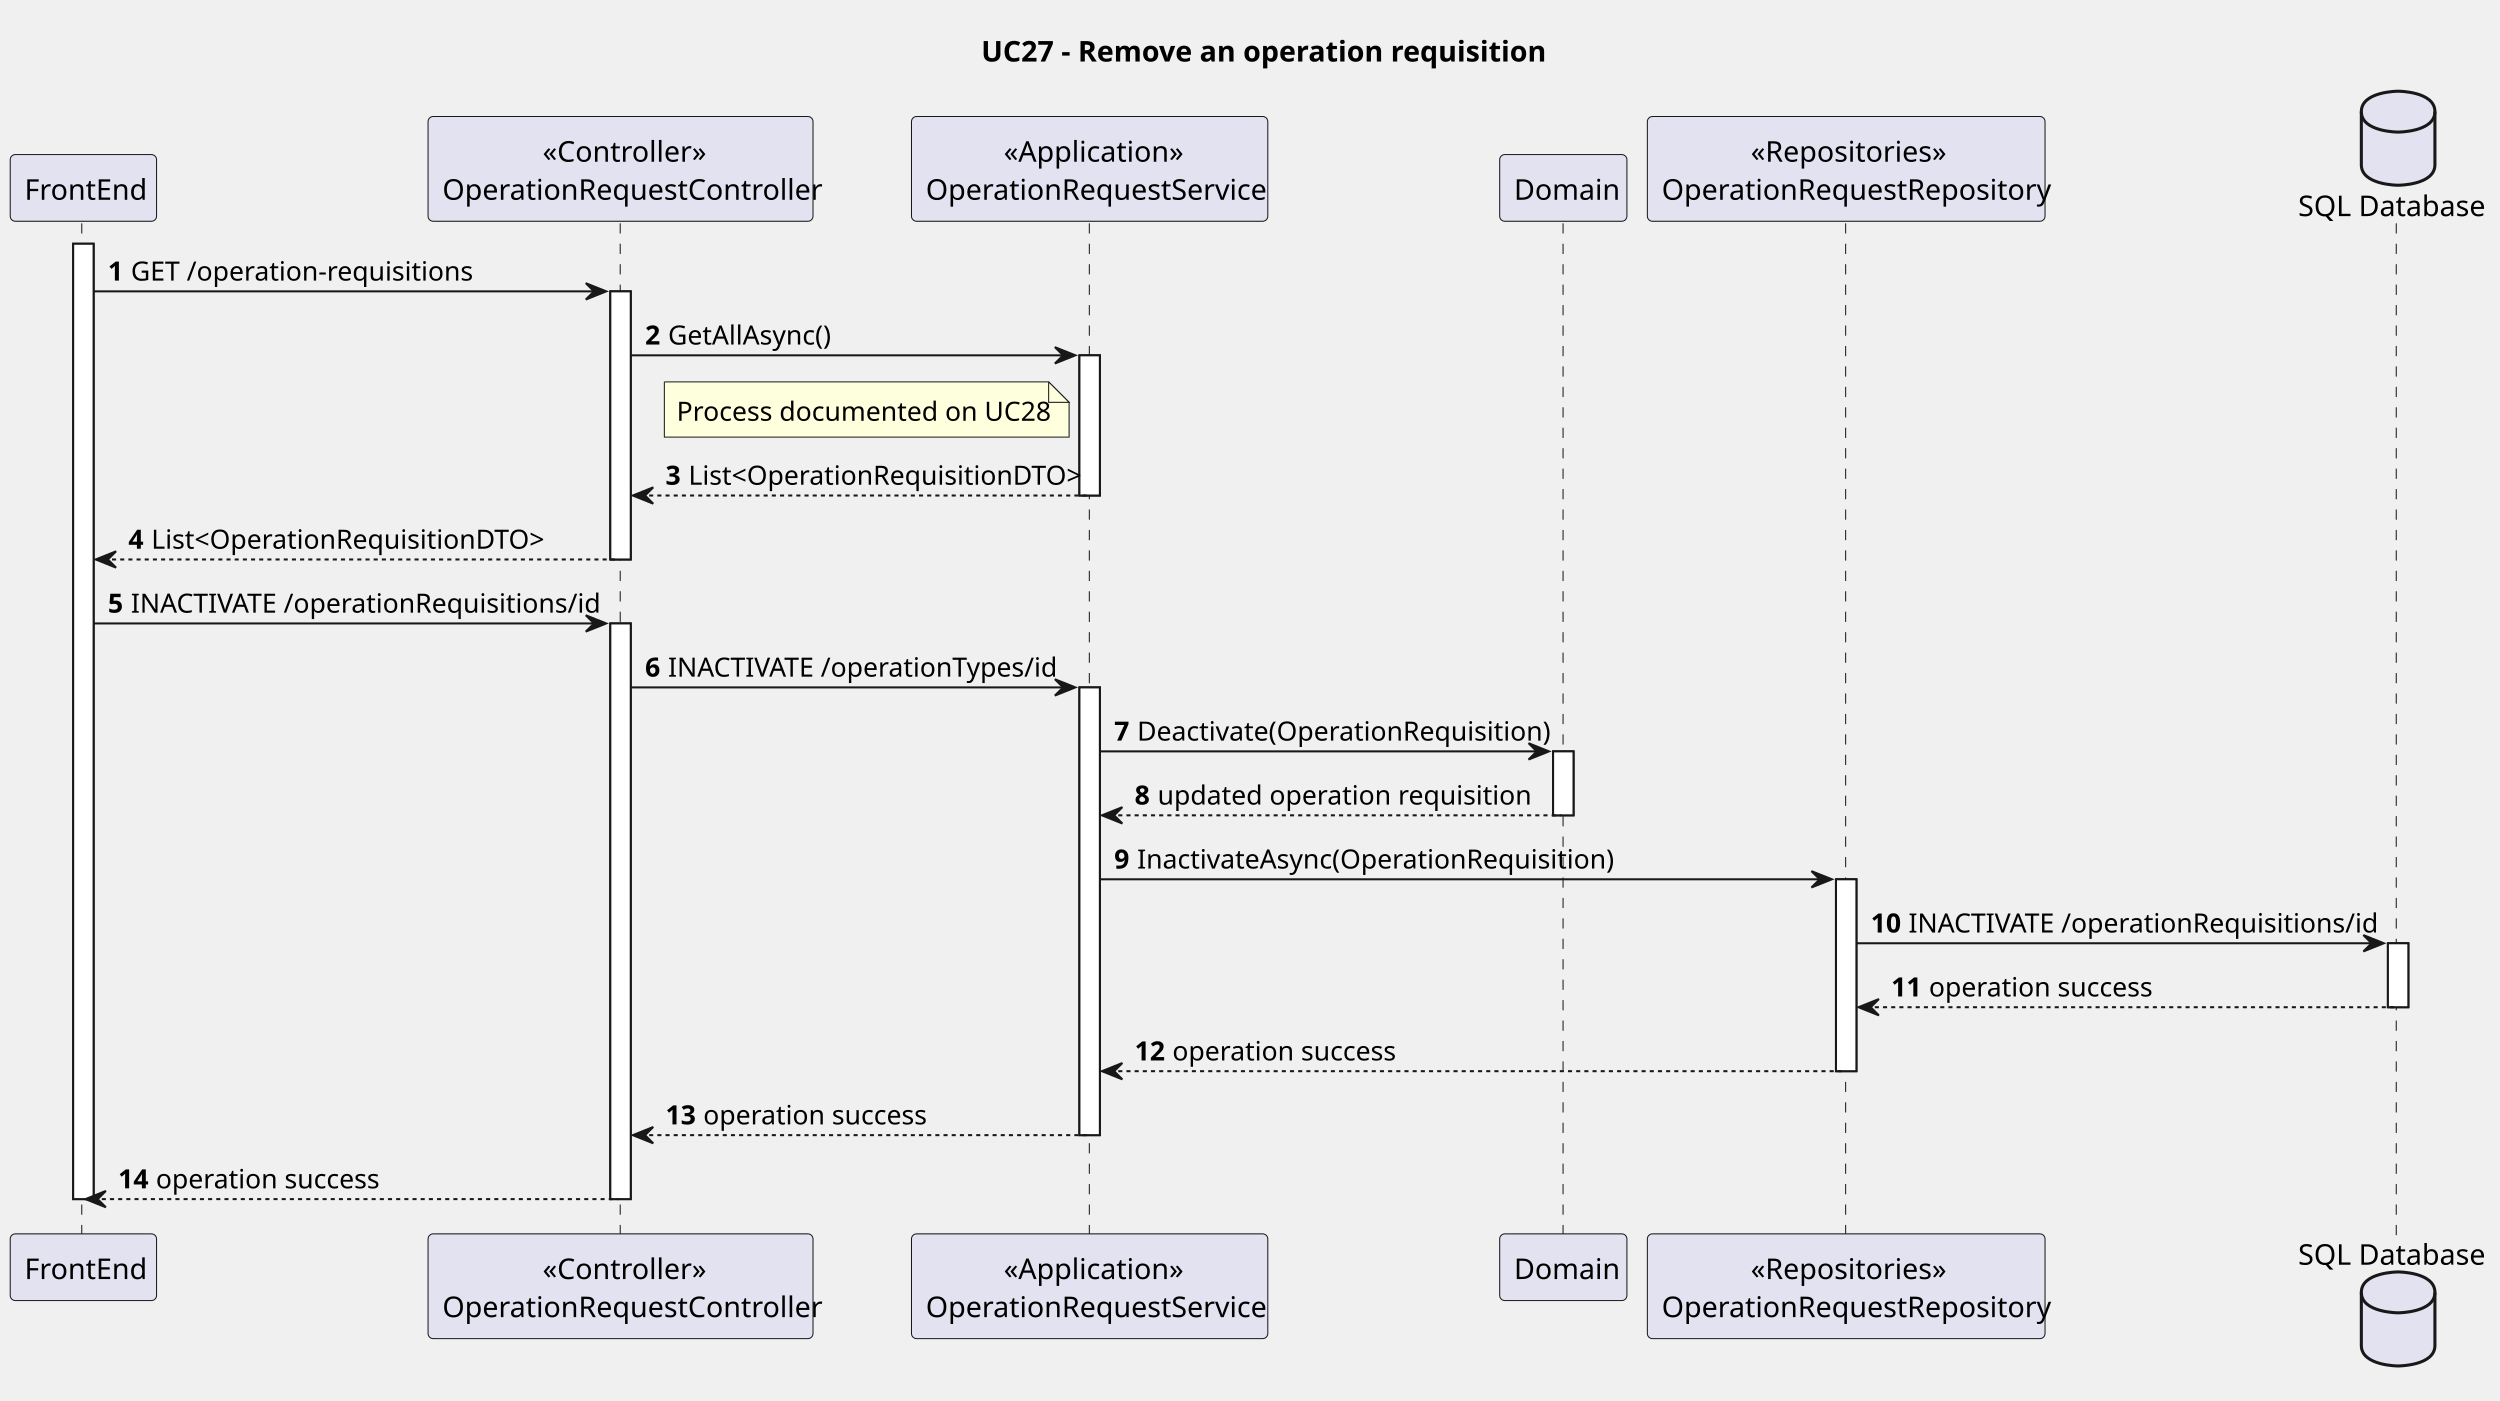
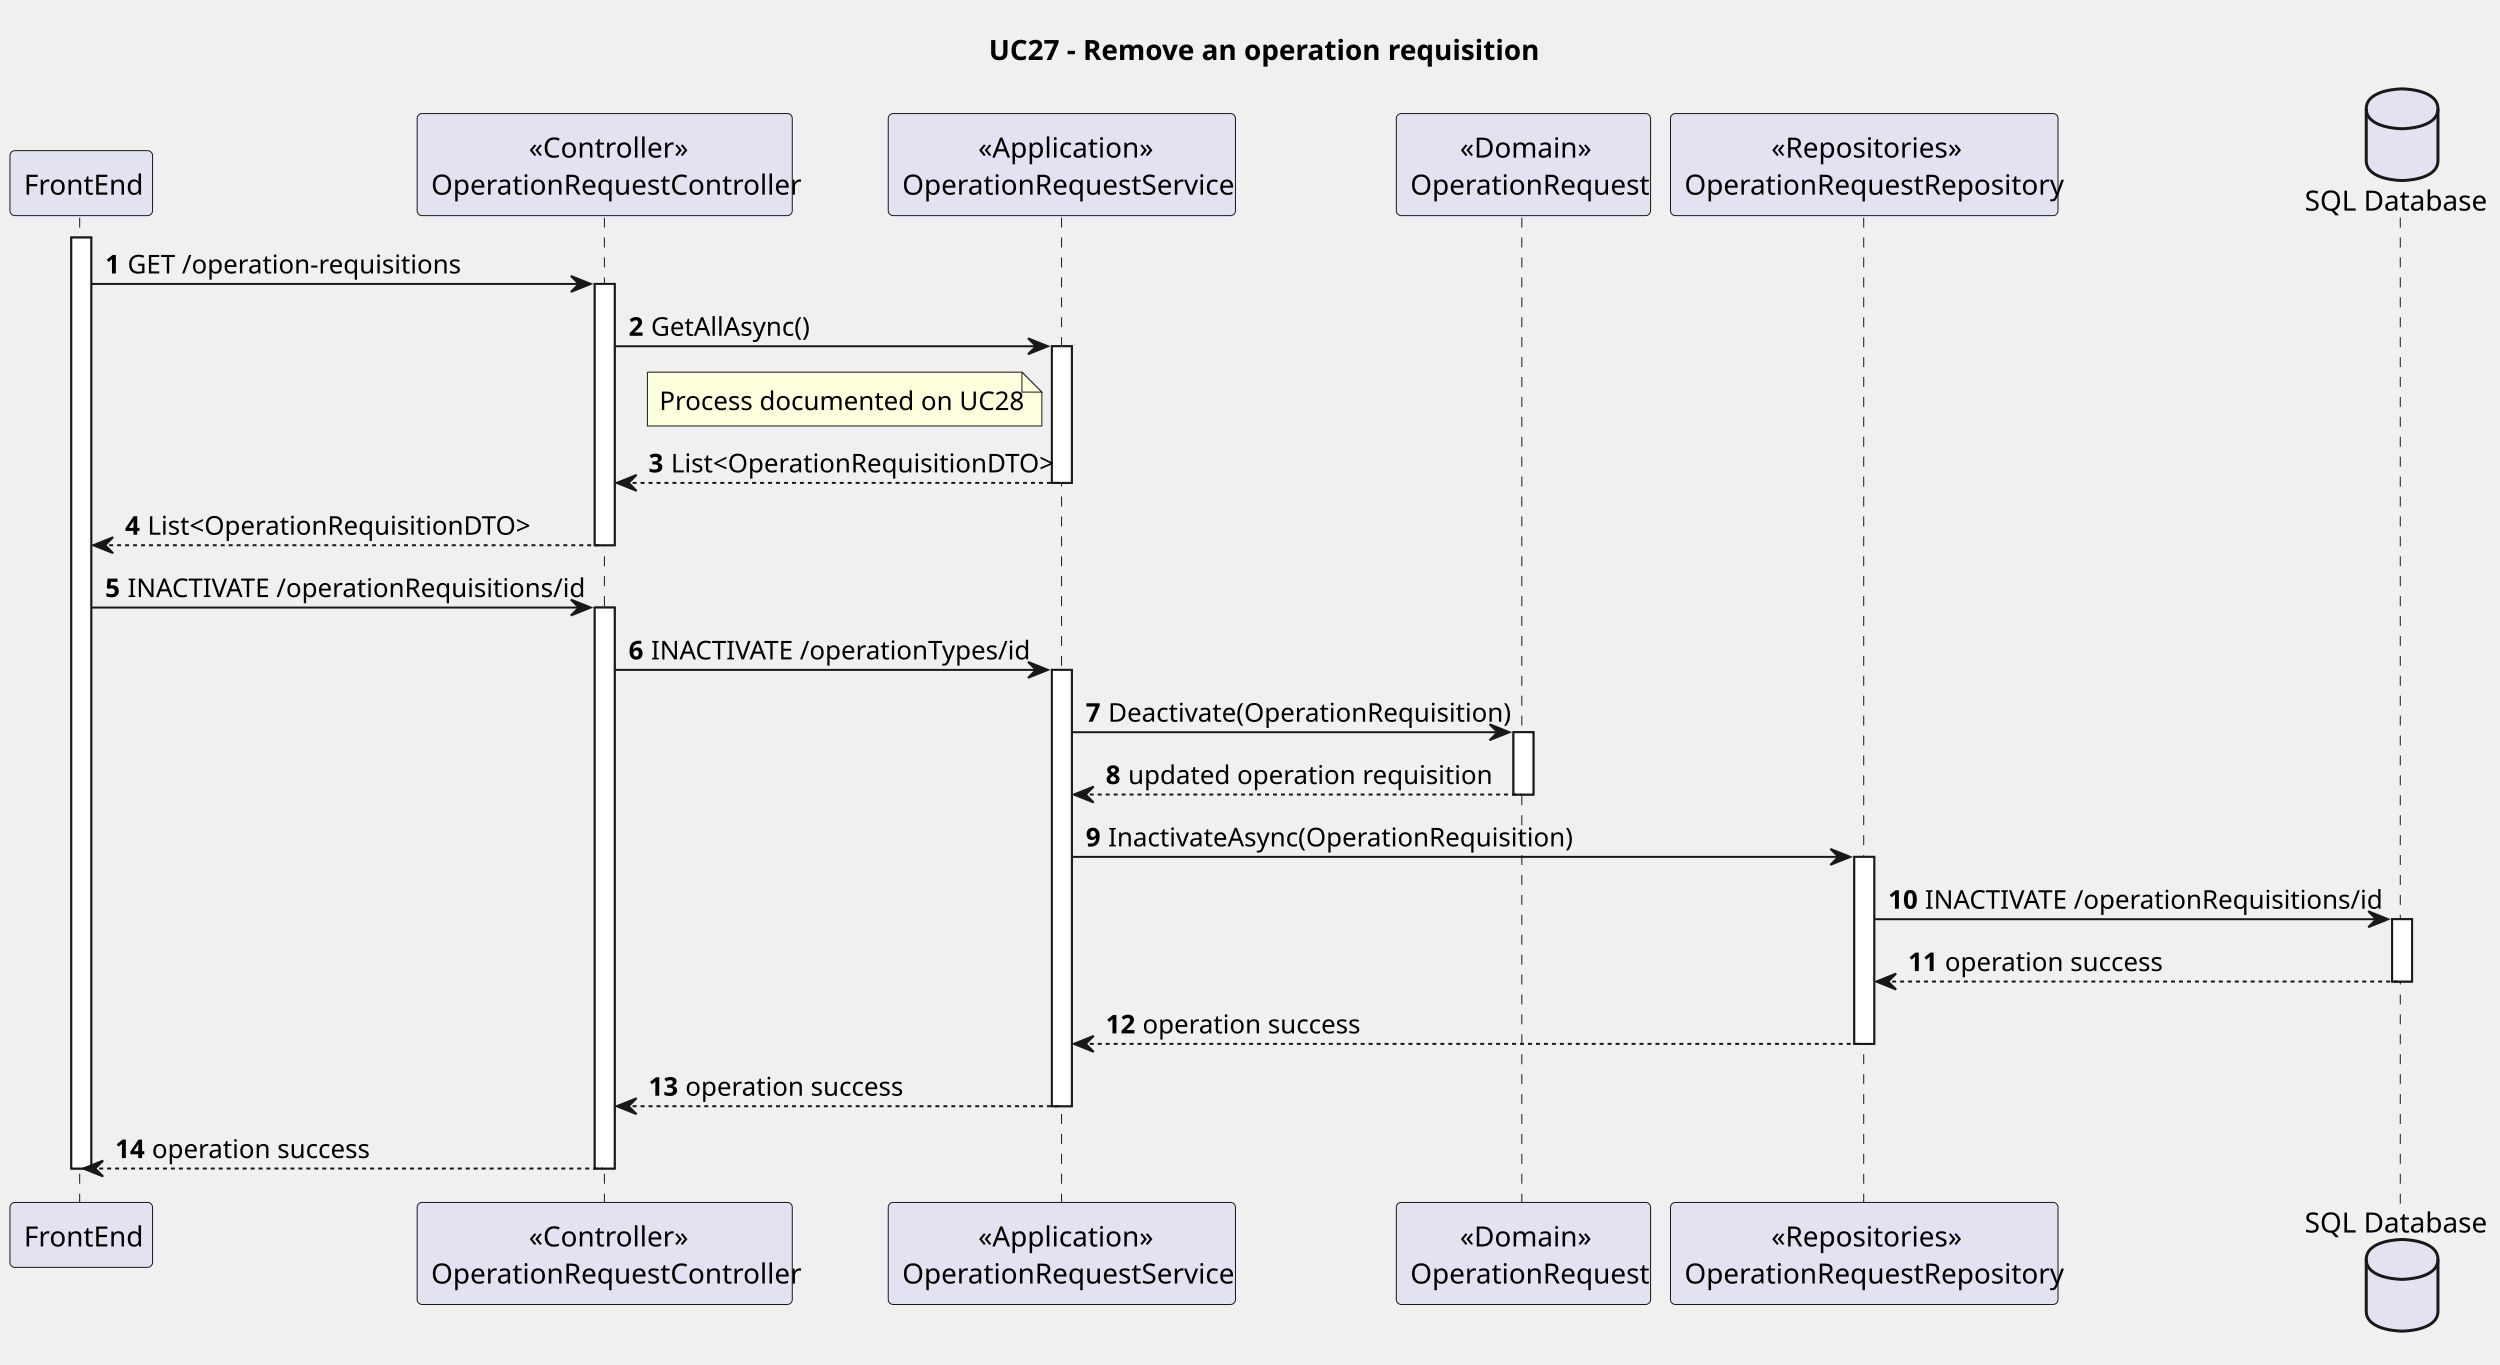
- <svg xmlns="http://www.w3.org/2000/svg" contentStyleType="text/css" height="685px" preserveAspectRatio="none" style="width:1223px;height:685px;background:#FFFFFF;" version="1.1" viewBox="0 0 1223 685" width="1223px" zoomAndPan="magnify">
+ <svg xmlns="http://www.w3.org/2000/svg" contentStyleType="text/css" height="685px" preserveAspectRatio="none" style="width:1255px;height:685px;background:#FFFFFF;" version="1.1" viewBox="0 0 1255 685" width="1255px" zoomAndPan="magnify">
  <defs />
  <g>
-     <text fill="#000000" font-family="sans-serif" font-size="14" font-weight="bold" lengthAdjust="spacing" textLength="266.048" x="480.016" y="30.107">UC27 - Remove an operation requisition</text>
+     <text fill="#000000" font-family="sans-serif" font-size="14" font-weight="bold" lengthAdjust="spacing" textLength="266.048" x="496.363" y="30.107">UC27 - Remove an operation requisition</text>
    <rect fill="#FFFFFF" height="467.365" style="stroke:#181818;stroke-width:1.0;" width="10" x="35.793" y="119.242" />
    <rect fill="#FFFFFF" height="131.164" style="stroke:#181818;stroke-width:1.0;" width="10" x="298.565" y="142.533" />
    <rect fill="#FFFFFF" height="281.619" style="stroke:#181818;stroke-width:1.0;" width="10" x="298.565" y="304.988" />
    <rect fill="#FFFFFF" height="68.582" style="stroke:#181818;stroke-width:1.0;" width="10" x="528.055" y="173.824" />
    <rect fill="#FFFFFF" height="219.037" style="stroke:#181818;stroke-width:1.0;" width="10" x="528.055" y="336.279" />
    <rect fill="#FFFFFF" height="31.291" style="stroke:#181818;stroke-width:1.0;" width="10" x="759.769" y="367.57" />
-     <rect fill="#FFFFFF" height="93.873" style="stroke:#181818;stroke-width:1.0;" width="10" x="898.161" y="430.152" />
-     <rect fill="#FFFFFF" height="31.291" style="stroke:#181818;stroke-width:1.0;" width="10" x="1168.164" y="461.443" />
+     <rect fill="#FFFFFF" height="93.873" style="stroke:#181818;stroke-width:1.0;" width="10" x="930.854" y="430.152" />
+     <rect fill="#FFFFFF" height="31.291" style="stroke:#181818;stroke-width:1.0;" width="10" x="1200.856" y="461.443" />
    <line style="stroke:#181818;stroke-width:0.5;stroke-dasharray:5.0,5.0;" x1="40" x2="40" y1="109.242" y2="604.607" />
    <line style="stroke:#181818;stroke-width:0.5;stroke-dasharray:5.0,5.0;" x1="303.407" x2="303.407" y1="109.242" y2="604.607" />
    <line style="stroke:#181818;stroke-width:0.5;stroke-dasharray:5.0,5.0;" x1="532.9" x2="532.9" y1="109.242" y2="604.607" />
-     <line style="stroke:#181818;stroke-width:0.5;stroke-dasharray:5.0,5.0;" x1="764.648" x2="764.648" y1="109.242" y2="604.607" />
-     <line style="stroke:#181818;stroke-width:0.5;stroke-dasharray:5.0,5.0;" x1="902.889" x2="902.889" y1="109.242" y2="604.607" />
-     <line style="stroke:#181818;stroke-width:0.5;stroke-dasharray:5.0,5.0;" x1="1172.247" x2="1172.247" y1="109.242" y2="604.607" />
+     <line style="stroke:#181818;stroke-width:0.5;stroke-dasharray:5.0,5.0;" x1="763.955" x2="763.955" y1="109.242" y2="604.607" />
+     <line style="stroke:#181818;stroke-width:0.5;stroke-dasharray:5.0,5.0;" x1="935.582" x2="935.582" y1="109.242" y2="604.607" />
+     <line style="stroke:#181818;stroke-width:0.5;stroke-dasharray:5.0,5.0;" x1="1204.939" x2="1204.939" y1="109.242" y2="604.607" />
    <rect fill="#E2E2F0" height="32.621" rx="2.5" ry="2.5" style="stroke:#181818;stroke-width:0.5;" width="71.586" x="5" y="75.621" />
    <text fill="#000000" font-family="sans-serif" font-size="14" lengthAdjust="spacing" textLength="57.586" x="12" y="97.728">FrontEnd</text>
    <rect fill="#E2E2F0" height="32.621" rx="2.5" ry="2.5" style="stroke:#181818;stroke-width:0.5;" width="71.586" x="5" y="603.607" />
    <text fill="#000000" font-family="sans-serif" font-size="14" lengthAdjust="spacing" textLength="57.586" x="12" y="625.715">FrontEnd</text>
    <rect fill="#E2E2F0" height="51.242" rx="2.5" ry="2.5" style="stroke:#181818;stroke-width:0.5;" width="188.316" x="209.407" y="57" />
    <text fill="#000000" font-family="sans-serif" font-size="14" lengthAdjust="spacing" textLength="76.262" x="265.435" y="79.107">«Controller»</text>
    <text fill="#000000" font-family="sans-serif" font-size="14" lengthAdjust="spacing" textLength="174.316" x="216.407" y="97.728">OperationRequestController</text>
    <rect fill="#E2E2F0" height="51.242" rx="2.5" ry="2.5" style="stroke:#181818;stroke-width:0.5;" width="188.316" x="209.407" y="603.607" />
    <text fill="#000000" font-family="sans-serif" font-size="14" lengthAdjust="spacing" textLength="76.262" x="265.435" y="625.715">«Controller»</text>
    <text fill="#000000" font-family="sans-serif" font-size="14" lengthAdjust="spacing" textLength="174.316" x="216.407" y="644.336">OperationRequestController</text>
    <rect fill="#E2E2F0" height="51.242" rx="2.5" ry="2.5" style="stroke:#181818;stroke-width:0.5;" width="174.31" x="445.9" y="57" />
    <text fill="#000000" font-family="sans-serif" font-size="14" lengthAdjust="spacing" textLength="84.061" x="491.024" y="79.107">«Application»</text>
    <text fill="#000000" font-family="sans-serif" font-size="14" lengthAdjust="spacing" textLength="160.31" x="452.9" y="97.728">OperationRequestService</text>
    <rect fill="#E2E2F0" height="51.242" rx="2.5" ry="2.5" style="stroke:#181818;stroke-width:0.5;" width="174.31" x="445.9" y="603.607" />
    <text fill="#000000" font-family="sans-serif" font-size="14" lengthAdjust="spacing" textLength="84.061" x="491.024" y="625.715">«Application»</text>
    <text fill="#000000" font-family="sans-serif" font-size="14" lengthAdjust="spacing" textLength="160.31" x="452.9" y="644.336">OperationRequestService</text>
-     <rect fill="#E2E2F0" height="32.621" rx="2.5" ry="2.5" style="stroke:#181818;stroke-width:0.5;" width="62.241" x="733.648" y="75.621" />
-     <text fill="#000000" font-family="sans-serif" font-size="14" lengthAdjust="spacing" textLength="48.241" x="740.648" y="97.728">Domain</text>
-     <rect fill="#E2E2F0" height="32.621" rx="2.5" ry="2.5" style="stroke:#181818;stroke-width:0.5;" width="62.241" x="733.648" y="603.607" />
-     <text fill="#000000" font-family="sans-serif" font-size="14" lengthAdjust="spacing" textLength="48.241" x="740.648" y="625.715">Domain</text>
-     <rect fill="#E2E2F0" height="51.242" rx="2.5" ry="2.5" style="stroke:#181818;stroke-width:0.5;" width="194.544" x="805.889" y="57" />
-     <text fill="#000000" font-family="sans-serif" font-size="14" lengthAdjust="spacing" textLength="93.386" x="856.468" y="79.107">«Repositories»</text>
-     <text fill="#000000" font-family="sans-serif" font-size="14" lengthAdjust="spacing" textLength="180.544" x="812.889" y="97.728">OperationRequestRepository</text>
-     <rect fill="#E2E2F0" height="51.242" rx="2.5" ry="2.5" style="stroke:#181818;stroke-width:0.5;" width="194.544" x="805.889" y="603.607" />
-     <text fill="#000000" font-family="sans-serif" font-size="14" lengthAdjust="spacing" textLength="93.386" x="856.468" y="625.715">«Repositories»</text>
-     <text fill="#000000" font-family="sans-serif" font-size="14" lengthAdjust="spacing" textLength="180.544" x="812.889" y="644.336">OperationRequestRepository</text>
-     <text fill="#000000" font-family="sans-serif" font-size="14" lengthAdjust="spacing" textLength="91.834" x="1124.247" y="105.728">SQL Database</text>
-     <path d="M1155.164,54.621 C1155.164,44.621 1173.164,44.621 1173.164,44.621 C1173.164,44.621 1191.164,44.621 1191.164,54.621 L1191.164,80.621 C1191.164,90.621 1173.164,90.621 1173.164,90.621 C1173.164,90.621 1155.164,90.621 1155.164,80.621 L1155.164,54.621 " fill="#E2E2F0" style="stroke:#181818;stroke-width:1.5;" />
-     <path d="M1155.164,54.621 C1155.164,64.621 1173.164,64.621 1173.164,64.621 C1173.164,64.621 1191.164,64.621 1191.164,54.621 " fill="none" style="stroke:#181818;stroke-width:1.5;" />
-     <text fill="#000000" font-family="sans-serif" font-size="14" lengthAdjust="spacing" textLength="91.834" x="1124.247" y="618.715">SQL Database</text>
-     <path d="M1155.164,632.229 C1155.164,622.229 1173.164,622.229 1173.164,622.229 C1173.164,622.229 1191.164,622.229 1191.164,632.229 L1191.164,658.229 C1191.164,668.229 1173.164,668.229 1173.164,668.229 C1173.164,668.229 1155.164,668.229 1155.164,658.229 L1155.164,632.229 " fill="#E2E2F0" style="stroke:#181818;stroke-width:1.5;" />
-     <path d="M1155.164,632.229 C1155.164,642.229 1173.164,642.229 1173.164,642.229 C1173.164,642.229 1191.164,642.229 1191.164,632.229 " fill="none" style="stroke:#181818;stroke-width:1.5;" />
+     <rect fill="#E2E2F0" height="51.242" rx="2.5" ry="2.5" style="stroke:#181818;stroke-width:0.5;" width="127.627" x="700.955" y="57" />
+     <text fill="#000000" font-family="sans-serif" font-size="14" lengthAdjust="spacing" textLength="63.813" x="732.862" y="79.107">«Domain»</text>
+     <text fill="#000000" font-family="sans-serif" font-size="14" lengthAdjust="spacing" textLength="113.627" x="707.955" y="97.728">OperationRequest</text>
+     <rect fill="#E2E2F0" height="51.242" rx="2.5" ry="2.5" style="stroke:#181818;stroke-width:0.5;" width="127.627" x="700.955" y="603.607" />
+     <text fill="#000000" font-family="sans-serif" font-size="14" lengthAdjust="spacing" textLength="63.813" x="732.862" y="625.715">«Domain»</text>
+     <text fill="#000000" font-family="sans-serif" font-size="14" lengthAdjust="spacing" textLength="113.627" x="707.955" y="644.336">OperationRequest</text>
+     <rect fill="#E2E2F0" height="51.242" rx="2.5" ry="2.5" style="stroke:#181818;stroke-width:0.5;" width="194.544" x="838.582" y="57" />
+     <text fill="#000000" font-family="sans-serif" font-size="14" lengthAdjust="spacing" textLength="93.386" x="889.161" y="79.107">«Repositories»</text>
+     <text fill="#000000" font-family="sans-serif" font-size="14" lengthAdjust="spacing" textLength="180.544" x="845.582" y="97.728">OperationRequestRepository</text>
+     <rect fill="#E2E2F0" height="51.242" rx="2.5" ry="2.5" style="stroke:#181818;stroke-width:0.5;" width="194.544" x="838.582" y="603.607" />
+     <text fill="#000000" font-family="sans-serif" font-size="14" lengthAdjust="spacing" textLength="93.386" x="889.161" y="625.715">«Repositories»</text>
+     <text fill="#000000" font-family="sans-serif" font-size="14" lengthAdjust="spacing" textLength="180.544" x="845.582" y="644.336">OperationRequestRepository</text>
+     <text fill="#000000" font-family="sans-serif" font-size="14" lengthAdjust="spacing" textLength="91.834" x="1156.939" y="105.728">SQL Database</text>
+     <path d="M1187.856,54.621 C1187.856,44.621 1205.856,44.621 1205.856,44.621 C1205.856,44.621 1223.856,44.621 1223.856,54.621 L1223.856,80.621 C1223.856,90.621 1205.856,90.621 1205.856,90.621 C1205.856,90.621 1187.856,90.621 1187.856,80.621 L1187.856,54.621 " fill="#E2E2F0" style="stroke:#181818;stroke-width:1.5;" />
+     <path d="M1187.856,54.621 C1187.856,64.621 1205.856,64.621 1205.856,64.621 C1205.856,64.621 1223.856,64.621 1223.856,54.621 " fill="none" style="stroke:#181818;stroke-width:1.5;" />
+     <text fill="#000000" font-family="sans-serif" font-size="14" lengthAdjust="spacing" textLength="91.834" x="1156.939" y="618.715">SQL Database</text>
+     <path d="M1187.856,632.229 C1187.856,622.229 1205.856,622.229 1205.856,622.229 C1205.856,622.229 1223.856,622.229 1223.856,632.229 L1223.856,658.229 C1223.856,668.229 1205.856,668.229 1205.856,668.229 C1205.856,668.229 1187.856,668.229 1187.856,658.229 L1187.856,632.229 " fill="#E2E2F0" style="stroke:#181818;stroke-width:1.5;" />
+     <path d="M1187.856,632.229 C1187.856,642.229 1205.856,642.229 1205.856,642.229 C1205.856,642.229 1223.856,642.229 1223.856,632.229 " fill="none" style="stroke:#181818;stroke-width:1.5;" />
    <rect fill="#FFFFFF" height="467.365" style="stroke:#181818;stroke-width:1.0;" width="10" x="35.793" y="119.242" />
    <rect fill="#FFFFFF" height="131.164" style="stroke:#181818;stroke-width:1.0;" width="10" x="298.565" y="142.533" />
    <rect fill="#FFFFFF" height="281.619" style="stroke:#181818;stroke-width:1.0;" width="10" x="298.565" y="304.988" />
    <rect fill="#FFFFFF" height="68.582" style="stroke:#181818;stroke-width:1.0;" width="10" x="528.055" y="173.824" />
    <rect fill="#FFFFFF" height="219.037" style="stroke:#181818;stroke-width:1.0;" width="10" x="528.055" y="336.279" />
    <rect fill="#FFFFFF" height="31.291" style="stroke:#181818;stroke-width:1.0;" width="10" x="759.769" y="367.57" />
-     <rect fill="#FFFFFF" height="93.873" style="stroke:#181818;stroke-width:1.0;" width="10" x="898.161" y="430.152" />
-     <rect fill="#FFFFFF" height="31.291" style="stroke:#181818;stroke-width:1.0;" width="10" x="1168.164" y="461.443" />
+     <rect fill="#FFFFFF" height="93.873" style="stroke:#181818;stroke-width:1.0;" width="10" x="930.854" y="430.152" />
+     <rect fill="#FFFFFF" height="31.291" style="stroke:#181818;stroke-width:1.0;" width="10" x="1200.856" y="461.443" />
    <polygon fill="#181818" points="286.565,138.533,296.565,142.533,286.565,146.533,290.565,142.533" style="stroke:#181818;stroke-width:1.0;" />
    <line style="stroke:#181818;stroke-width:1.0;" x1="45.793" x2="292.565" y1="142.533" y2="142.533" />
    <text fill="#000000" font-family="sans-serif" font-size="13" font-weight="bold" lengthAdjust="spacing" textLength="7.23" x="52.793" y="137.27">1</text>
    <text fill="#000000" font-family="sans-serif" font-size="13" lengthAdjust="spacing" textLength="158.241" x="64.023" y="137.27">GET /operation-requisitions</text>
    <polygon fill="#181818" points="516.055,169.824,526.055,173.824,516.055,177.824,520.055,173.824" style="stroke:#181818;stroke-width:1.0;" />
    <line style="stroke:#181818;stroke-width:1.0;" x1="308.565" x2="522.055" y1="173.824" y2="173.824" />
    <text fill="#000000" font-family="sans-serif" font-size="13" font-weight="bold" lengthAdjust="spacing" textLength="7.23" x="315.565" y="168.561">2</text>
    <text fill="#000000" font-family="sans-serif" font-size="13" lengthAdjust="spacing" textLength="79.46" x="326.795" y="168.561">GetAllAsync()</text>
    <path d="M325,186.824 L325,213.824 L523,213.824 L523,196.824 L513,186.824 L325,186.824 " fill="#FEFFDD" style="stroke:#181818;stroke-width:0.5;" />
    <path d="M513,186.824 L513,196.824 L523,196.824 L513,186.824 " fill="#FEFFDD" style="stroke:#181818;stroke-width:0.5;" />
    <text fill="#000000" font-family="sans-serif" font-size="13" lengthAdjust="spacing" textLength="177.042" x="331" y="205.852">Process documented on UC28</text>
    <polygon fill="#181818" points="319.565,238.406,309.565,242.406,319.565,246.406,315.565,242.406" style="stroke:#181818;stroke-width:1.0;" />
    <line style="stroke:#181818;stroke-width:1.0;stroke-dasharray:2.0,2.0;" x1="313.565" x2="532.055" y1="242.406" y2="242.406" />
    <text fill="#000000" font-family="sans-serif" font-size="13" font-weight="bold" lengthAdjust="spacing" textLength="7.23" x="325.565" y="237.144">3</text>
    <text fill="#000000" font-family="sans-serif" font-size="13" lengthAdjust="spacing" textLength="184.26" x="336.795" y="237.144">List&lt;OperationRequisitionDTO&gt;</text>
    <polygon fill="#181818" points="56.793,269.697,46.793,273.697,56.793,277.697,52.793,273.697" style="stroke:#181818;stroke-width:1.0;" />
    <line style="stroke:#181818;stroke-width:1.0;stroke-dasharray:2.0,2.0;" x1="50.793" x2="302.565" y1="273.697" y2="273.697" />
    <text fill="#000000" font-family="sans-serif" font-size="13" font-weight="bold" lengthAdjust="spacing" textLength="7.23" x="62.793" y="268.435">4</text>
    <text fill="#000000" font-family="sans-serif" font-size="13" lengthAdjust="spacing" textLength="184.26" x="74.023" y="268.435">List&lt;OperationRequisitionDTO&gt;</text>
    <polygon fill="#181818" points="286.565,300.988,296.565,304.988,286.565,308.988,290.565,304.988" style="stroke:#181818;stroke-width:1.0;" />
    <line style="stroke:#181818;stroke-width:1.0;" x1="45.793" x2="292.565" y1="304.988" y2="304.988" />
    <text fill="#000000" font-family="sans-serif" font-size="13" font-weight="bold" lengthAdjust="spacing" textLength="7.23" x="52.793" y="299.726">5</text>
    <text fill="#000000" font-family="sans-serif" font-size="13" lengthAdjust="spacing" textLength="222.542" x="64.023" y="299.726">INACTIVATE /operationRequisitions/id</text>
    <polygon fill="#181818" points="516.055,332.279,526.055,336.279,516.055,340.279,520.055,336.279" style="stroke:#181818;stroke-width:1.0;" />
    <line style="stroke:#181818;stroke-width:1.0;" x1="308.565" x2="522.055" y1="336.279" y2="336.279" />
    <text fill="#000000" font-family="sans-serif" font-size="13" font-weight="bold" lengthAdjust="spacing" textLength="7.23" x="315.565" y="331.017">6</text>
    <text fill="#000000" font-family="sans-serif" font-size="13" lengthAdjust="spacing" textLength="187.129" x="326.795" y="331.017">INACTIVATE /operationTypes/id</text>
    <polygon fill="#181818" points="747.769,363.57,757.769,367.57,747.769,371.57,751.769,367.57" style="stroke:#181818;stroke-width:1.0;" />
    <line style="stroke:#181818;stroke-width:1.0;" x1="538.055" x2="753.769" y1="367.57" y2="367.57" />
    <text fill="#000000" font-family="sans-serif" font-size="13" font-weight="bold" lengthAdjust="spacing" textLength="7.23" x="545.055" y="362.308">7</text>
    <text fill="#000000" font-family="sans-serif" font-size="13" lengthAdjust="spacing" textLength="191.483" x="556.285" y="362.308">Deactivate(OperationRequisition)</text>
    <polygon fill="#181818" points="549.055,394.861,539.055,398.861,549.055,402.861,545.055,398.861" style="stroke:#181818;stroke-width:1.0;" />
    <line style="stroke:#181818;stroke-width:1.0;stroke-dasharray:2.0,2.0;" x1="543.055" x2="763.769" y1="398.861" y2="398.861" />
    <text fill="#000000" font-family="sans-serif" font-size="13" font-weight="bold" lengthAdjust="spacing" textLength="7.23" x="555.055" y="393.599">8</text>
    <text fill="#000000" font-family="sans-serif" font-size="13" lengthAdjust="spacing" textLength="167.68" x="566.285" y="393.599">updated operation requisition</text>
-     <polygon fill="#181818" points="886.161,426.152,896.161,430.152,886.161,434.152,890.161,430.152" style="stroke:#181818;stroke-width:1.0;" />
-     <line style="stroke:#181818;stroke-width:1.0;" x1="538.055" x2="892.161" y1="430.152" y2="430.152" />
+     <polygon fill="#181818" points="918.854,426.152,928.854,430.152,918.854,434.152,922.854,430.152" style="stroke:#181818;stroke-width:1.0;" />
+     <line style="stroke:#181818;stroke-width:1.0;" x1="538.055" x2="924.854" y1="430.152" y2="430.152" />
    <text fill="#000000" font-family="sans-serif" font-size="13" font-weight="bold" lengthAdjust="spacing" textLength="7.23" x="545.055" y="424.89">9</text>
    <text fill="#000000" font-family="sans-serif" font-size="13" lengthAdjust="spacing" textLength="221.108" x="556.285" y="424.89">InactivateAsync(OperationRequisition)</text>
-     <polygon fill="#181818" points="1156.164,457.443,1166.164,461.443,1156.164,465.443,1160.164,461.443" style="stroke:#181818;stroke-width:1.0;" />
-     <line style="stroke:#181818;stroke-width:1.0;" x1="908.161" x2="1162.164" y1="461.443" y2="461.443" />
-     <text fill="#000000" font-family="sans-serif" font-size="13" font-weight="bold" lengthAdjust="spacing" textLength="14.46" x="915.161" y="456.181">10</text>
-     <text fill="#000000" font-family="sans-serif" font-size="13" lengthAdjust="spacing" textLength="222.542" x="933.621" y="456.181">INACTIVATE /operationRequisitions/id</text>
-     <polygon fill="#181818" points="919.161,488.734,909.161,492.734,919.161,496.734,915.161,492.734" style="stroke:#181818;stroke-width:1.0;" />
-     <line style="stroke:#181818;stroke-width:1.0;stroke-dasharray:2.0,2.0;" x1="913.161" x2="1172.164" y1="492.734" y2="492.734" />
-     <text fill="#000000" font-family="sans-serif" font-size="13" font-weight="bold" lengthAdjust="spacing" textLength="14.46" x="925.161" y="487.472">11</text>
-     <text fill="#000000" font-family="sans-serif" font-size="13" lengthAdjust="spacing" textLength="104.781" x="943.621" y="487.472">operation success</text>
+     <polygon fill="#181818" points="1188.856,457.443,1198.856,461.443,1188.856,465.443,1192.856,461.443" style="stroke:#181818;stroke-width:1.0;" />
+     <line style="stroke:#181818;stroke-width:1.0;" x1="940.854" x2="1194.856" y1="461.443" y2="461.443" />
+     <text fill="#000000" font-family="sans-serif" font-size="13" font-weight="bold" lengthAdjust="spacing" textLength="14.46" x="947.854" y="456.181">10</text>
+     <text fill="#000000" font-family="sans-serif" font-size="13" lengthAdjust="spacing" textLength="222.542" x="966.314" y="456.181">INACTIVATE /operationRequisitions/id</text>
+     <polygon fill="#181818" points="951.854,488.734,941.854,492.734,951.854,496.734,947.854,492.734" style="stroke:#181818;stroke-width:1.0;" />
+     <line style="stroke:#181818;stroke-width:1.0;stroke-dasharray:2.0,2.0;" x1="945.854" x2="1204.856" y1="492.734" y2="492.734" />
+     <text fill="#000000" font-family="sans-serif" font-size="13" font-weight="bold" lengthAdjust="spacing" textLength="14.46" x="957.854" y="487.472">11</text>
+     <text fill="#000000" font-family="sans-serif" font-size="13" lengthAdjust="spacing" textLength="104.781" x="976.314" y="487.472">operation success</text>
    <polygon fill="#181818" points="549.055,520.025,539.055,524.025,549.055,528.025,545.055,524.025" style="stroke:#181818;stroke-width:1.0;" />
-     <line style="stroke:#181818;stroke-width:1.0;stroke-dasharray:2.0,2.0;" x1="543.055" x2="902.161" y1="524.025" y2="524.025" />
+     <line style="stroke:#181818;stroke-width:1.0;stroke-dasharray:2.0,2.0;" x1="543.055" x2="934.854" y1="524.025" y2="524.025" />
    <text fill="#000000" font-family="sans-serif" font-size="13" font-weight="bold" lengthAdjust="spacing" textLength="14.46" x="555.055" y="518.763">12</text>
    <text fill="#000000" font-family="sans-serif" font-size="13" lengthAdjust="spacing" textLength="104.781" x="573.515" y="518.763">operation success</text>
    <polygon fill="#181818" points="319.565,551.316,309.565,555.316,319.565,559.316,315.565,555.316" style="stroke:#181818;stroke-width:1.0;" />
    <line style="stroke:#181818;stroke-width:1.0;stroke-dasharray:2.0,2.0;" x1="313.565" x2="532.055" y1="555.316" y2="555.316" />
    <text fill="#000000" font-family="sans-serif" font-size="13" font-weight="bold" lengthAdjust="spacing" textLength="14.46" x="325.565" y="550.054">13</text>
    <text fill="#000000" font-family="sans-serif" font-size="13" lengthAdjust="spacing" textLength="104.781" x="344.025" y="550.054">operation success</text>
    <polygon fill="#181818" points="51.793,582.607,41.793,586.607,51.793,590.607,47.793,586.607" style="stroke:#181818;stroke-width:1.0;" />
    <line style="stroke:#181818;stroke-width:1.0;stroke-dasharray:2.0,2.0;" x1="45.793" x2="302.565" y1="586.607" y2="586.607" />
    <text fill="#000000" font-family="sans-serif" font-size="13" font-weight="bold" lengthAdjust="spacing" textLength="14.46" x="57.793" y="581.345">14</text>
    <text fill="#000000" font-family="sans-serif" font-size="13" lengthAdjust="spacing" textLength="104.781" x="76.253" y="581.345">operation success</text>
  </g>
</svg>
